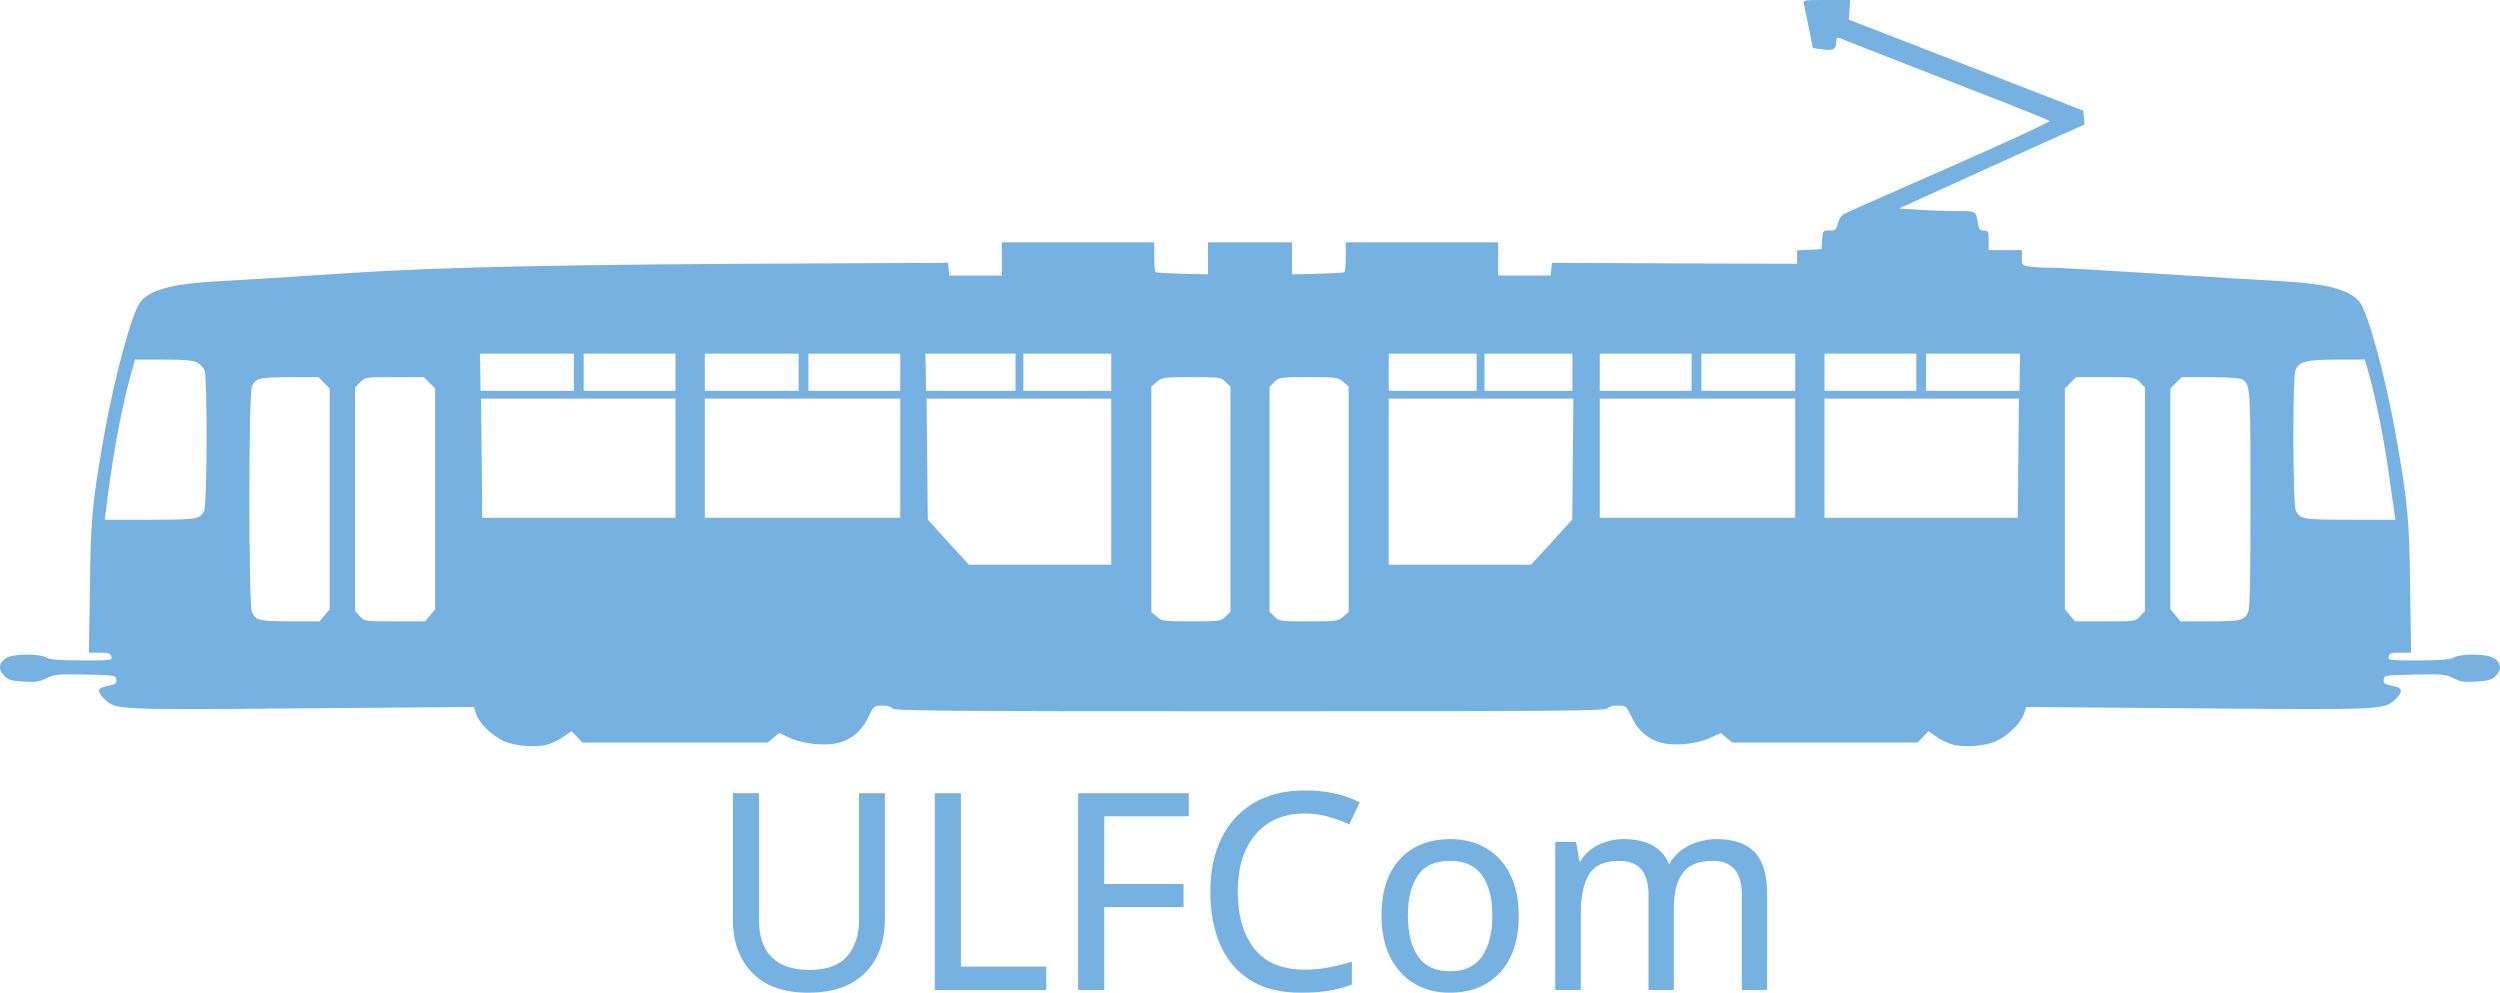
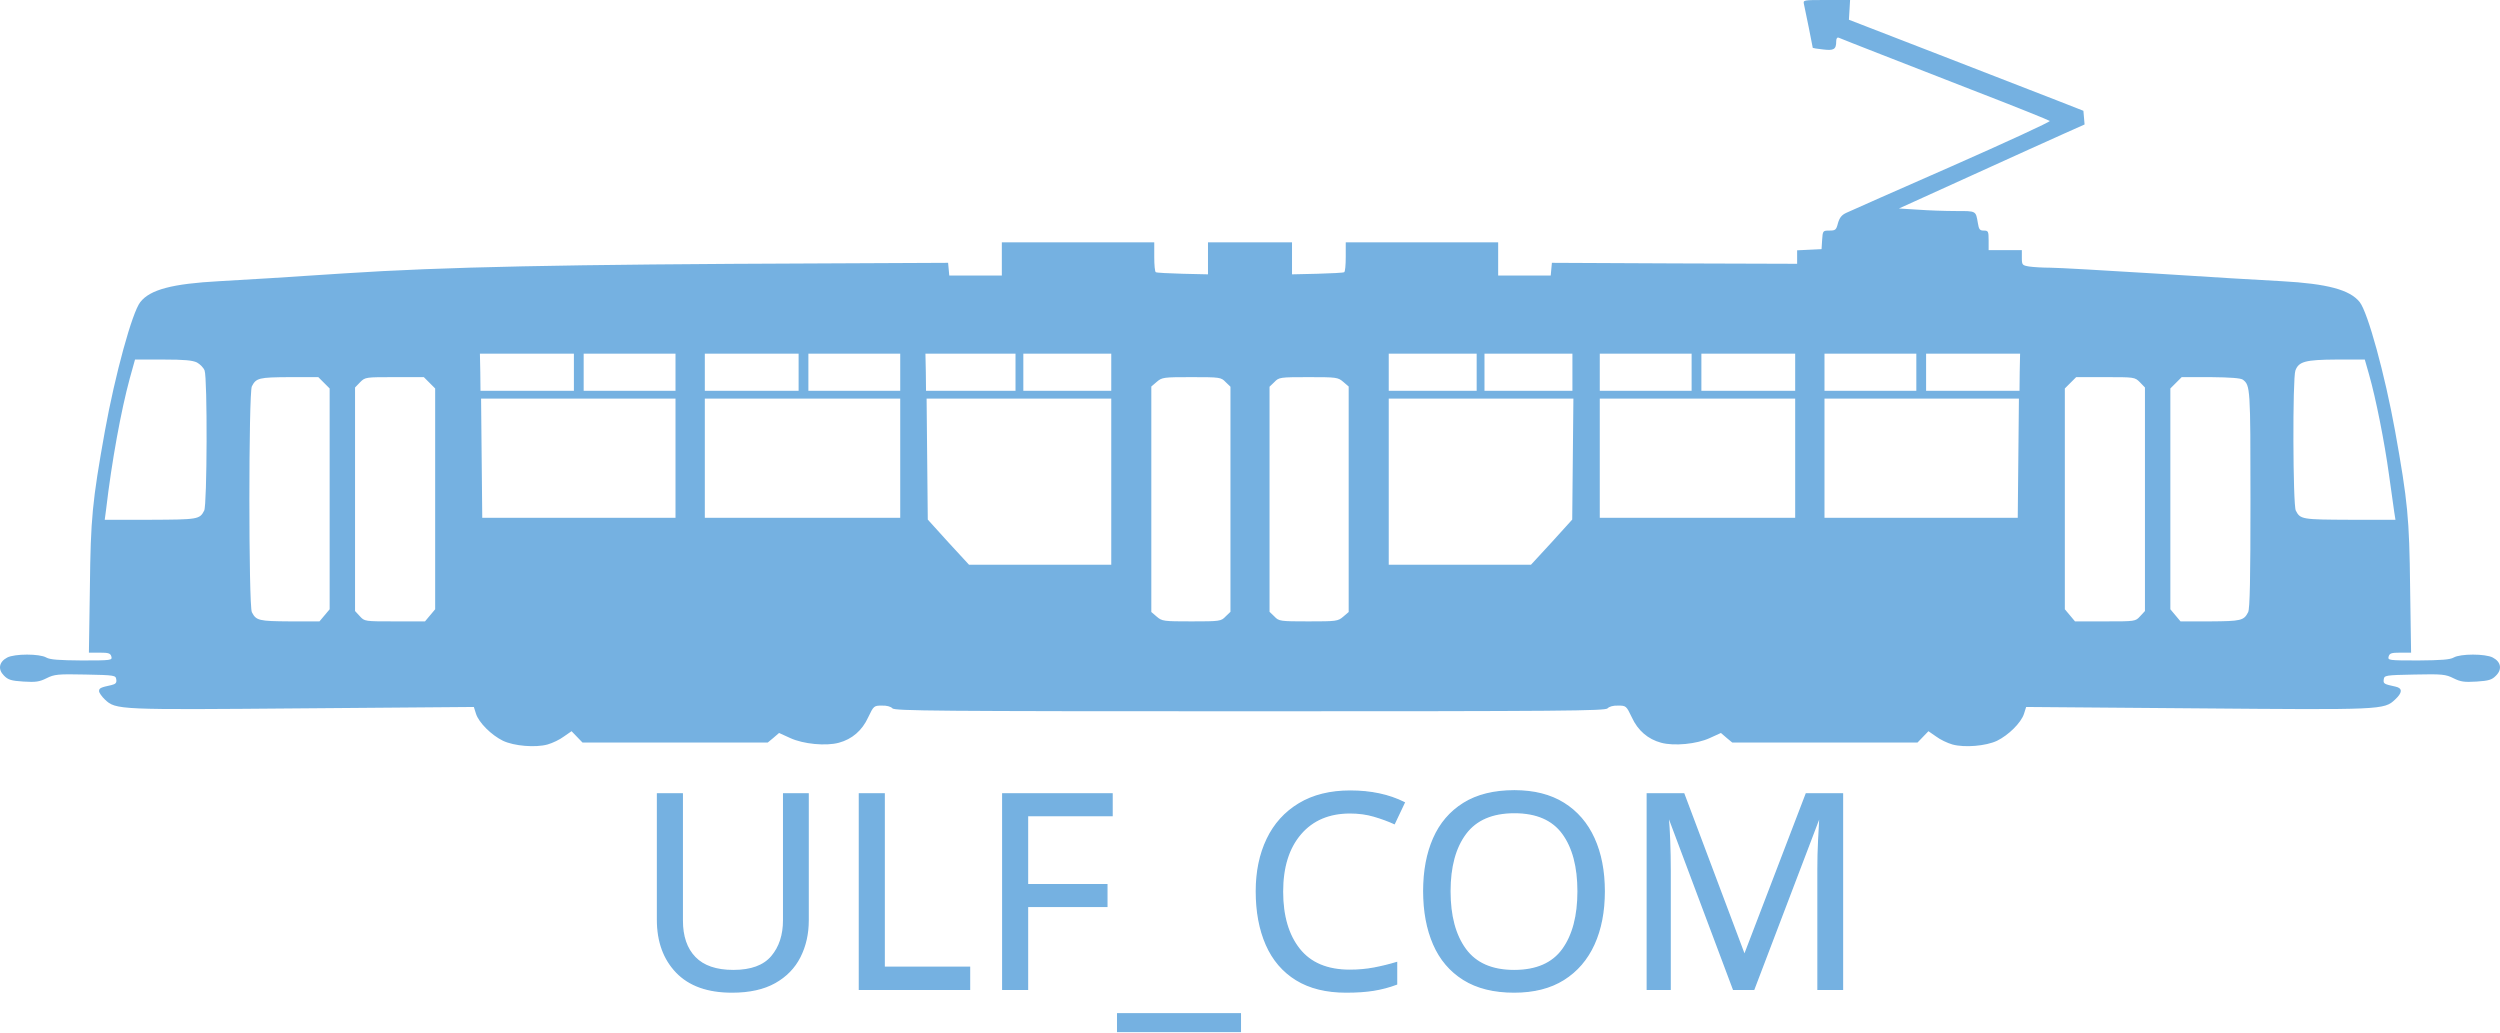
- <svg xmlns="http://www.w3.org/2000/svg" version="1.0" width="1279.396pt" height="508.026pt" viewBox="0 0 1279.396 508.026" preserveAspectRatio="xMidYMid" id="svg1">
+ <svg xmlns="http://www.w3.org/2000/svg" version="1.0" width="1279.396pt" height="528.186pt" viewBox="0 0 1279.396 528.186" preserveAspectRatio="xMidYMid" id="svg1">
  <defs id="defs1">
-     <rect x="92.29" y="524.856" width="822.509" height="284.143" id="rect1706" />
+     <rect x="92.29" y="524.856" width="1112.055" height="303.164" id="rect1706" />
  </defs>
  <g transform="matrix(0.1,0,0,-0.1,-0.3022389,511)" fill="#000000" stroke="none" id="g1" style="fill:#75b1e1;fill-opacity:1">
    <path d="m 9235,5088 c 6,-26 45,-219 45,-223 0,-1 23,-5 52,-8 56,-7 68,0 68,42 0,14 5,21 13,18 35,-15 336,-132 682,-267 215,-83 394,-155 398,-159 4,-4 -221,-108 -500,-231 -279,-123 -523,-230 -541,-239 -24,-11 -35,-25 -43,-53 -9,-35 -13,-38 -44,-38 -33,0 -34,-1 -37,-47 l -3,-48 -62,-3 -63,-3 v -35 -34 l -627,2 -628,3 -3,-32 -3,-33 h -135 -134 v 85 85 h -390 -390 v -74 c 0,-41 -3,-77 -8,-79 -4,-3 -66,-6 -137,-8 l -130,-3 v 82 82 h -215 -215 v -82 -82 l -130,3 c -71,2 -133,5 -137,8 -5,2 -8,38 -8,79 v 74 h -390 -390 v -85 -85 h -134 -135 l -3,33 -3,32 -640,-3 c -1332,-5 -1947,-18 -2450,-51 -253,-17 -541,-35 -640,-40 -240,-13 -354,-43 -404,-107 -42,-53 -129,-372 -181,-659 -65,-363 -73,-446 -77,-802 l -5,-333 h 55 c 46,0 55,-3 60,-20 5,-19 0,-20 -151,-20 -117,1 -163,4 -182,15 -34,20 -162,20 -200,0 -42,-22 -49,-60 -17,-92 21,-22 37,-27 100,-31 63,-4 82,-1 118,17 40,20 57,22 199,19 151,-3 155,-4 158,-25 3,-17 -3,-24 -25,-29 -56,-12 -63,-16 -63,-31 0,-8 14,-28 30,-43 56,-53 67,-53 1016,-45 l 872,7 11,-35 c 15,-46 79,-109 138,-138 57,-27 166,-36 228,-19 25,7 63,25 84,41 l 39,27 28,-29 28,-29 h 474 474 l 29,24 29,25 57,-26 c 67,-31 183,-42 249,-24 67,18 119,62 150,130 28,59 30,60 70,60 25,1 46,-5 54,-14 11,-13 227,-15 1830,-15 1603,0 1819,2 1830,15 8,9 29,15 54,14 40,0 42,-1 70,-60 31,-68 83,-112 150,-130 66,-18 182,-7 249,24 l 57,26 29,-25 29,-24 h 474 474 l 28,29 28,29 39,-27 c 21,-16 59,-34 84,-41 62,-17 171,-8 228,19 59,29 123,92 138,138 l 11,35 872,-7 c 949,-8 960,-8 1016,45 38,35 39,58 3,66 -60,13 -64,15 -61,37 3,21 8,22 158,25 142,3 159,1 199,-19 36,-18 55,-21 118,-17 63,4 79,9 100,31 32,32 25,70 -17,92 -38,20 -166,20 -200,0 -19,-11 -65,-14 -182,-15 -151,0 -156,1 -151,20 5,17 14,20 60,20 h 55 l -5,333 c -4,356 -12,439 -77,802 -52,287 -139,606 -181,659 -50,63 -165,94 -399,107 -96,5 -386,22 -644,39 -258,16 -501,30 -540,30 -39,0 -88,3 -108,6 -36,6 -38,8 -38,45 v 39 h -85 -85 v 50 c 0,46 -2,50 -25,50 -20,0 -25,6 -30,38 -11,64 -7,62 -112,62 -54,0 -142,3 -195,7 l -97,6 372,169 c 205,93 418,190 475,215 l 103,46 -3,35 -3,35 -135,53 c -74,29 -344,134 -600,233 l -465,180 3,50 3,51 h -121 c -120,0 -120,0 -115,-22 z M 2940,3205 v -95 h -239 -239 l -1,95 -2,95 h 241 240 z m 520,0 v -95 h -235 -235 v 95 95 h 235 235 z m 630,0 v -95 h -240 -240 v 95 95 h 240 240 z m 520,0 v -95 h -235 -235 v 95 95 h 235 235 z m 590,0 v -95 h -229 -229 l -1,95 -2,95 h 231 230 z m 490,0 v -95 h -225 -225 v 95 95 h 225 225 z m 1870,0 v -95 h -225 -225 v 95 95 h 225 225 z m 490,0 v -95 h -225 -225 v 95 95 h 225 225 z m 610,0 v -95 h -235 -235 v 95 95 h 235 235 z m 530,0 v -95 h -240 -240 v 95 95 h 240 240 z m 620,0 v -95 h -235 -235 v 95 95 h 235 235 z m 529,0 -1,-95 h -239 -239 v 95 95 h 240 241 z m -9328,50 c 16,-9 34,-27 39,-41 15,-38 13,-690 -2,-717 -23,-45 -32,-46 -276,-47 H 539 l 7,53 c 29,248 77,508 121,670 l 27,97 h 144 c 109,0 150,-4 173,-15 z m 11116,-62 c 35,-123 79,-345 102,-513 12,-85 24,-172 27,-192 l 6,-38 h -234 c -244,1 -253,2 -276,47 -15,27 -17,679 -2,717 17,46 51,55 210,56 h 145 z m -10466,-42 29,-29 v -565 -565 l -26,-31 -26,-31 h -151 c -159,1 -173,4 -195,47 -17,31 -17,1125 0,1156 22,43 37,46 191,47 h 149 z m 540,0 29,-29 v -565 -565 l -26,-31 -26,-31 h -154 c -155,0 -155,0 -179,26 l -25,27 v 572 572 l 26,27 c 26,26 28,26 176,26 h 150 z m 4074,4 25,-24 v -576 -576 l -25,-24 c -23,-24 -28,-25 -174,-25 -144,0 -151,1 -178,24 l -28,24 v 577 577 l 28,24 c 27,23 34,24 178,24 146,0 151,-1 174,-25 z m 602,1 28,-24 v -577 -577 l -28,-24 c -27,-23 -34,-24 -178,-24 -146,0 -151,1 -174,25 l -25,24 v 576 576 l 25,24 c 23,24 28,25 174,25 144,0 151,-1 178,-24 z m 4077,-2 26,-27 v -572 -572 l -25,-27 c -24,-26 -24,-26 -179,-26 h -154 l -26,31 -26,31 v 565 565 l 29,29 29,29 h 150 c 148,0 150,0 176,-26 z m 527,13 c 38,-29 39,-41 39,-612 0,-404 -3,-562 -12,-578 -22,-43 -36,-46 -195,-47 h -151 l -26,31 -26,31 v 565 565 l 29,29 29,29 h 149 c 100,-1 153,-5 164,-13 z M 3460,2765 v -305 h -495 -494 l -3,305 -3,305 h 498 497 z m 1150,0 v -305 h -500 -500 v 305 305 h 500 500 z m 1080,-120 v -425 h -364 -364 l -106,115 -105,116 -3,309 -3,310 h 473 472 z m 2362,115 -3,-309 -105,-116 -106,-115 h -364 -364 v 425 425 h 473 472 z m 1138,5 v -305 h -500 -500 v 305 305 h 500 500 z m 1142,0 -3,-305 h -494 -495 v 305 305 h 498 497 z" id="path1" style="fill:#75b1e1;fill-opacity:1" />
  </g>
-   <text xml:space="preserve" id="text1704" style="font-size:186.667px;font-family:'Seven Segment';-inkscape-font-specification:'Seven Segment';white-space:pre;shape-inside:url(#rect1706);display:inline;fill:#75b1e1;fill-opacity:1;stroke:#75b1e1;stroke-opacity:1" transform="matrix(0.75,0,0,0.75,293.6305,-14.77312)">
-     <tspan x="92.289" y="694.699" id="tspan1">ULFCom</tspan>
+   <text xml:space="preserve" id="text1704" style="font-size:186.667px;font-family:'Seven Segment';-inkscape-font-specification:'Seven Segment';white-space:pre;shape-inside:url(#rect1706);display:inline;fill:#75b1e1;fill-opacity:1;stroke:#75b1e1;stroke-opacity:1" transform="matrix(0.75,0,0,0.75,254.7104,-14.77312)">
+     <tspan x="92.289" y="694.699" id="tspan2">ULF_COM</tspan>
  </text>
</svg>
